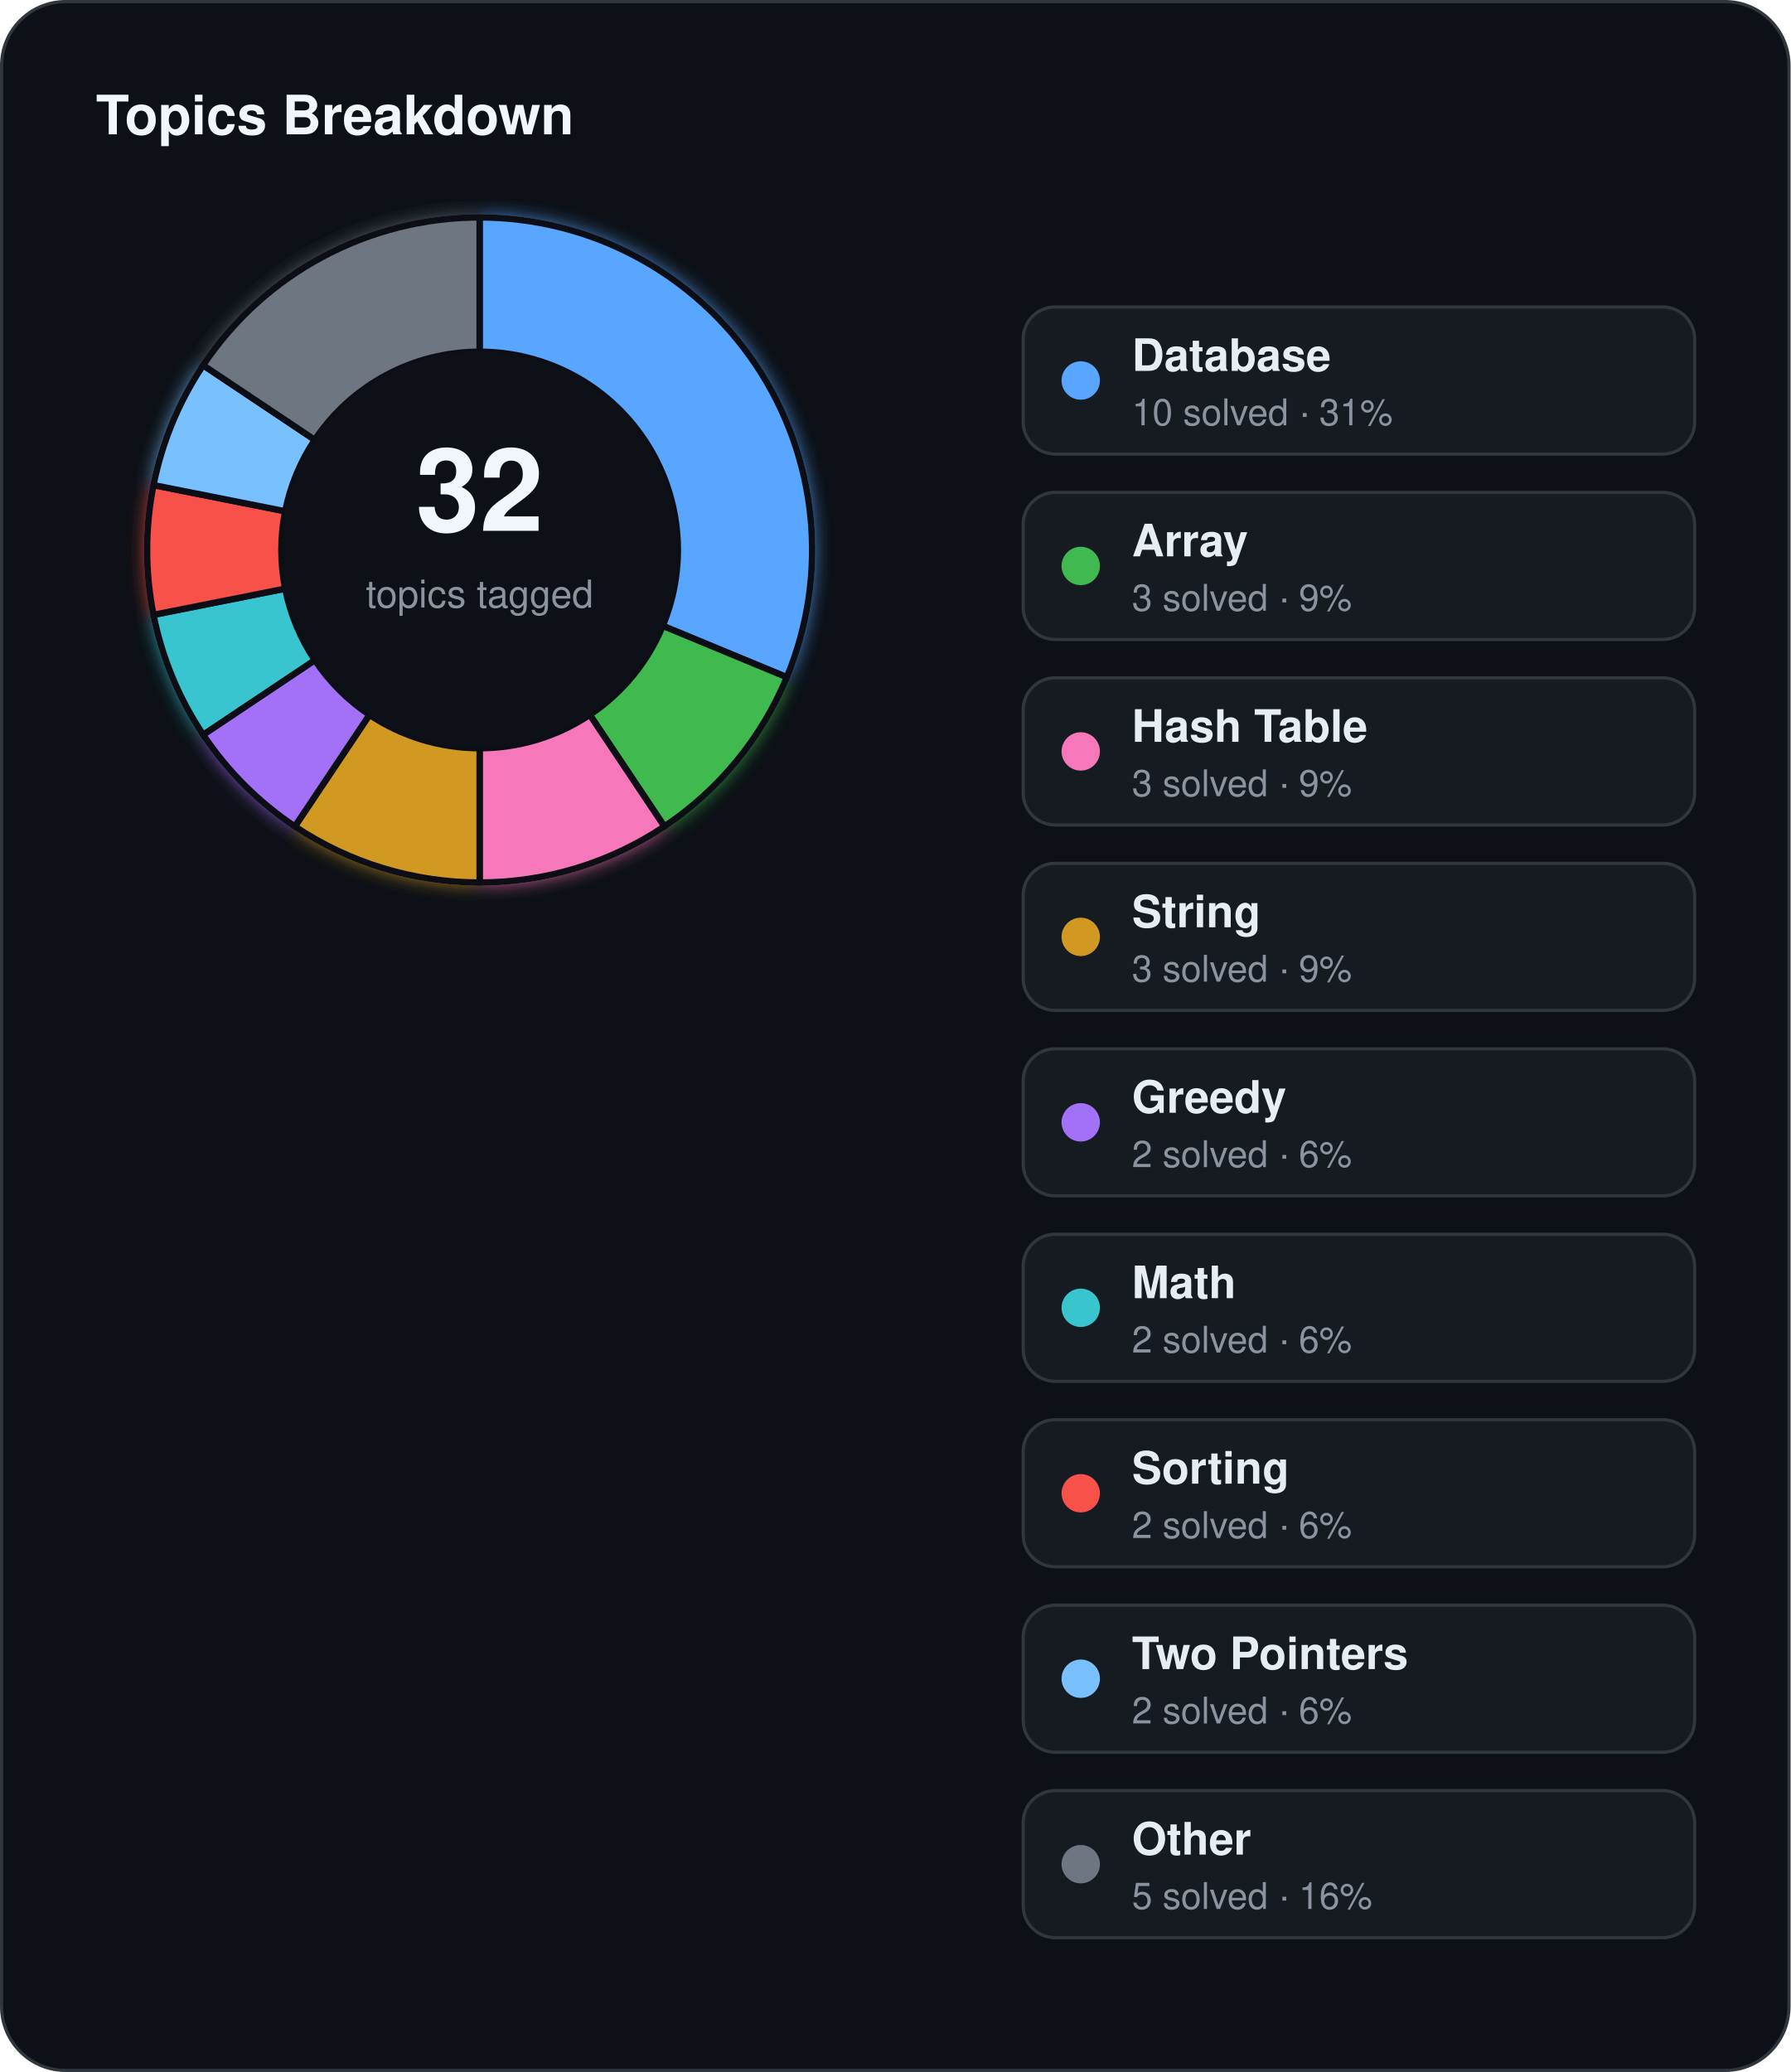
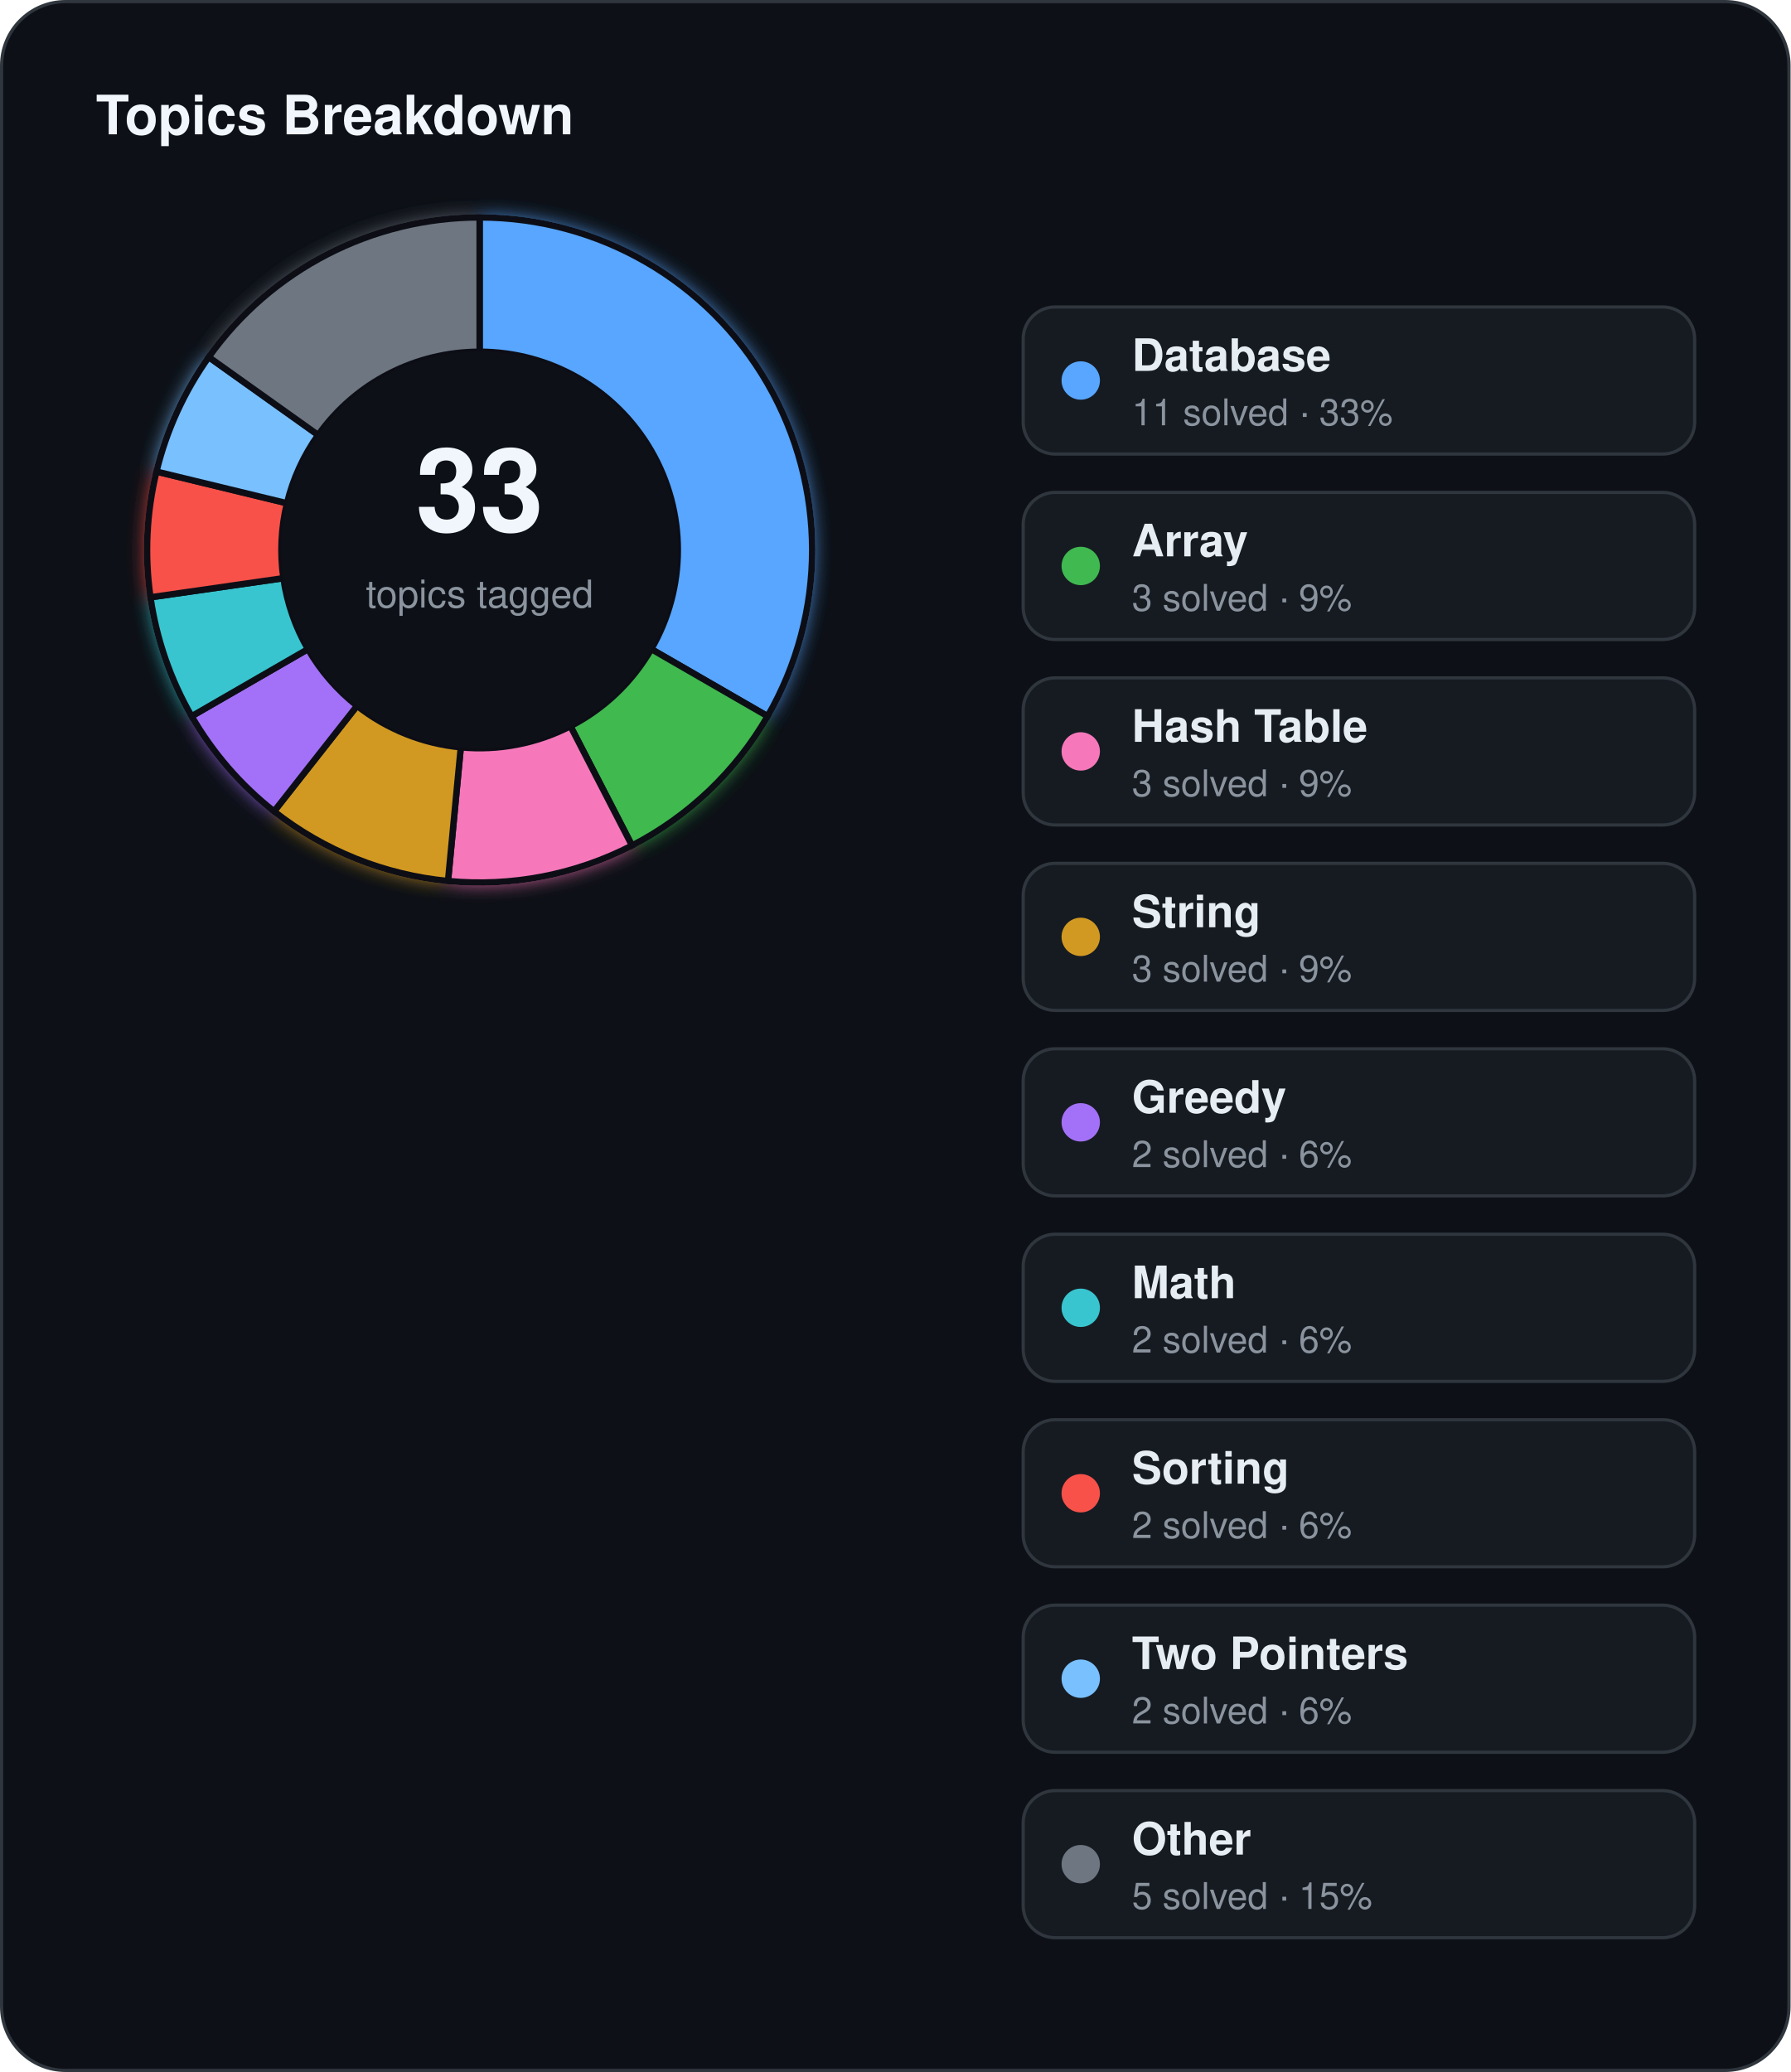
<svg xmlns="http://www.w3.org/2000/svg" width="560" height="648" viewBox="0 0 560 648">
  <defs>
    <filter id="topics-glow" x="-60%" y="-60%" width="220%" height="220%">
      <feGaussianBlur stdDeviation="3" result="blur" />
      <feMerge>
        <feMergeNode in="blur" />
        <feMergeNode in="SourceGraphic" />
      </feMerge>
    </filter>
  </defs>
  <rect x="0.5" y="0.5" width="559" height="647" rx="20" fill="#0d1117" stroke="#30363d" stroke-width="1" />
  <text x="30" y="42" fill="#f0f6fc" font-family="Segoe UI, Helvetica, Arial, sans-serif" font-size="17" font-weight="700">Topics Breakdown</text>
  <g filter="url(#topics-glow)">
-     <path d="M 150.00,68.00 A 104,104 0 0 1 246.08,211.80 L 207.28,195.73 A 62,62 0 0 0 150.00,110.00 Z" fill="#58a6ff" stroke="#0d1117" stroke-width="2" />
-     <path d="M 246.08,211.80 A 104,104 0 0 1 207.78,258.47 L 184.45,223.55 A 62,62 0 0 0 207.28,195.73 Z" fill="#3fb950" stroke="#0d1117" stroke-width="2" />
-     <path d="M 207.78,258.47 A 104,104 0 0 1 150.00,276.00 L 150.00,234.00 A 62,62 0 0 0 184.45,223.55 Z" fill="#f778ba" stroke="#0d1117" stroke-width="2" />
-     <path d="M 150.00,276.00 A 104,104 0 0 1 92.22,258.47 L 115.55,223.55 A 62,62 0 0 0 150.00,234.00 Z" fill="#d29922" stroke="#0d1117" stroke-width="2" />
-     <path d="M 92.22,258.47 A 104,104 0 0 1 63.53,229.78 L 98.45,206.45 A 62,62 0 0 0 115.55,223.55 Z" fill="#a371f7" stroke="#0d1117" stroke-width="2" />
-     <path d="M 63.53,229.78 A 104,104 0 0 1 48.00,192.29 L 89.19,184.10 A 62,62 0 0 0 98.45,206.45 Z" fill="#39c5cf" stroke="#0d1117" stroke-width="2" />
-     <path d="M 48.00,192.29 A 104,104 0 0 1 48.00,151.71 L 89.19,159.90 A 62,62 0 0 0 89.19,184.10 Z" fill="#f85149" stroke="#0d1117" stroke-width="2" />
-     <path d="M 48.00,151.71 A 104,104 0 0 1 63.53,114.22 L 98.45,137.55 A 62,62 0 0 0 89.19,159.90 Z" fill="#79c0ff" stroke="#0d1117" stroke-width="2" />
-     <path d="M 63.53,114.22 A 104,104 0 0 1 150.00,68.00 L 150.00,110.00 A 62,62 0 0 0 98.45,137.55 Z" fill="#6e7681" stroke="#0d1117" stroke-width="2" />
+     <path d="M 150.00,68.00 A 104,104 0 0 1 240.07,224.00 L 203.69,203.00 A 62,62 0 0 0 150.00,110.00 Z" fill="#58a6ff" stroke="#0d1117" stroke-width="2" />
+     <path d="M 240.07,224.00 A 104,104 0 0 1 197.66,264.44 L 178.41,227.11 A 62,62 0 0 0 203.69,203.00 Z" fill="#3fb950" stroke="#0d1117" stroke-width="2" />
+     <path d="M 197.66,264.44 A 104,104 0 0 1 140.11,275.53 L 144.11,233.72 A 62,62 0 0 0 178.41,227.11 Z" fill="#f778ba" stroke="#0d1117" stroke-width="2" />
+     <path d="M 140.11,275.53 A 104,104 0 0 1 85.71,253.75 L 111.67,220.74 A 62,62 0 0 0 144.11,233.72 Z" fill="#d29922" stroke="#0d1117" stroke-width="2" />
+     <path d="M 85.71,253.75 A 104,104 0 0 1 59.93,224.00 L 96.31,203.00 A 62,62 0 0 0 111.67,220.74 Z" fill="#a371f7" stroke="#0d1117" stroke-width="2" />
+     <path d="M 59.93,224.00 A 104,104 0 0 1 47.06,186.80 L 88.63,180.82 A 62,62 0 0 0 96.31,203.00 Z" fill="#39c5cf" stroke="#0d1117" stroke-width="2" />
+     <path d="M 47.06,186.80 A 104,104 0 0 1 48.93,147.48 L 89.75,157.38 A 62,62 0 0 0 88.63,180.82 Z" fill="#f85149" stroke="#0d1117" stroke-width="2" />
+     <path d="M 48.93,147.48 A 104,104 0 0 1 65.28,111.67 L 99.50,136.04 A 62,62 0 0 0 89.75,157.38 Z" fill="#79c0ff" stroke="#0d1117" stroke-width="2" />
+     <path d="M 65.28,111.67 A 104,104 0 0 1 150.00,68.00 L 150.00,110.00 A 62,62 0 0 0 99.50,136.04 Z" fill="#6e7681" stroke="#0d1117" stroke-width="2" />
  </g>
  <circle cx="150" cy="172" r="62" fill="#0d1117" />
-   <text x="150" y="166" text-anchor="middle" fill="#f0f6fc" font-family="Segoe UI, Helvetica, Arial, sans-serif" font-size="36" font-weight="700">32</text>
+   <text x="150" y="166" text-anchor="middle" fill="#f0f6fc" font-family="Segoe UI, Helvetica, Arial, sans-serif" font-size="36" font-weight="700">33</text>
  <text x="150" y="190" text-anchor="middle" fill="#8b949e" font-family="Segoe UI, Helvetica, Arial, sans-serif" font-size="12">topics tagged</text>
  <rect x="320" y="96" width="210" height="46" rx="10" fill="#161b22" stroke="#30363d" stroke-width="1" />
  <circle cx="338" cy="119" r="6" fill="#58a6ff" />
  <text x="354" y="116" fill="#e6edf3" font-family="Segoe UI, Helvetica, Arial, sans-serif" font-size="14" font-weight="600">Database</text>
-   <text x="354" y="133" fill="#8b949e" font-family="Segoe UI, Helvetica, Arial, sans-serif" font-size="11.5">10 solved · 31%</text>
+   <text x="354" y="133" fill="#8b949e" font-family="Segoe UI, Helvetica, Arial, sans-serif" font-size="11.5">11 solved · 33%</text>
  <rect x="320" y="154" width="210" height="46" rx="10" fill="#161b22" stroke="#30363d" stroke-width="1" />
  <circle cx="338" cy="177" r="6" fill="#3fb950" />
  <text x="354" y="174" fill="#e6edf3" font-family="Segoe UI, Helvetica, Arial, sans-serif" font-size="14" font-weight="600">Array</text>
  <text x="354" y="191" fill="#8b949e" font-family="Segoe UI, Helvetica, Arial, sans-serif" font-size="11.5">3 solved · 9%</text>
  <rect x="320" y="212" width="210" height="46" rx="10" fill="#161b22" stroke="#30363d" stroke-width="1" />
  <circle cx="338" cy="235" r="6" fill="#f778ba" />
  <text x="354" y="232" fill="#e6edf3" font-family="Segoe UI, Helvetica, Arial, sans-serif" font-size="14" font-weight="600">Hash Table</text>
  <text x="354" y="249" fill="#8b949e" font-family="Segoe UI, Helvetica, Arial, sans-serif" font-size="11.5">3 solved · 9%</text>
  <rect x="320" y="270" width="210" height="46" rx="10" fill="#161b22" stroke="#30363d" stroke-width="1" />
  <circle cx="338" cy="293" r="6" fill="#d29922" />
  <text x="354" y="290" fill="#e6edf3" font-family="Segoe UI, Helvetica, Arial, sans-serif" font-size="14" font-weight="600">String</text>
  <text x="354" y="307" fill="#8b949e" font-family="Segoe UI, Helvetica, Arial, sans-serif" font-size="11.5">3 solved · 9%</text>
  <rect x="320" y="328" width="210" height="46" rx="10" fill="#161b22" stroke="#30363d" stroke-width="1" />
  <circle cx="338" cy="351" r="6" fill="#a371f7" />
  <text x="354" y="348" fill="#e6edf3" font-family="Segoe UI, Helvetica, Arial, sans-serif" font-size="14" font-weight="600">Greedy</text>
  <text x="354" y="365" fill="#8b949e" font-family="Segoe UI, Helvetica, Arial, sans-serif" font-size="11.5">2 solved · 6%</text>
  <rect x="320" y="386" width="210" height="46" rx="10" fill="#161b22" stroke="#30363d" stroke-width="1" />
  <circle cx="338" cy="409" r="6" fill="#39c5cf" />
  <text x="354" y="406" fill="#e6edf3" font-family="Segoe UI, Helvetica, Arial, sans-serif" font-size="14" font-weight="600">Math</text>
  <text x="354" y="423" fill="#8b949e" font-family="Segoe UI, Helvetica, Arial, sans-serif" font-size="11.5">2 solved · 6%</text>
  <rect x="320" y="444" width="210" height="46" rx="10" fill="#161b22" stroke="#30363d" stroke-width="1" />
  <circle cx="338" cy="467" r="6" fill="#f85149" />
  <text x="354" y="464" fill="#e6edf3" font-family="Segoe UI, Helvetica, Arial, sans-serif" font-size="14" font-weight="600">Sorting</text>
  <text x="354" y="481" fill="#8b949e" font-family="Segoe UI, Helvetica, Arial, sans-serif" font-size="11.5">2 solved · 6%</text>
  <rect x="320" y="502" width="210" height="46" rx="10" fill="#161b22" stroke="#30363d" stroke-width="1" />
  <circle cx="338" cy="525" r="6" fill="#79c0ff" />
  <text x="354" y="522" fill="#e6edf3" font-family="Segoe UI, Helvetica, Arial, sans-serif" font-size="14" font-weight="600">Two Pointers</text>
  <text x="354" y="539" fill="#8b949e" font-family="Segoe UI, Helvetica, Arial, sans-serif" font-size="11.5">2 solved · 6%</text>
  <rect x="320" y="560" width="210" height="46" rx="10" fill="#161b22" stroke="#30363d" stroke-width="1" />
  <circle cx="338" cy="583" r="6" fill="#6e7681" />
  <text x="354" y="580" fill="#e6edf3" font-family="Segoe UI, Helvetica, Arial, sans-serif" font-size="14" font-weight="600">Other</text>
-   <text x="354" y="597" fill="#8b949e" font-family="Segoe UI, Helvetica, Arial, sans-serif" font-size="11.5">5 solved · 16%</text>
+   <text x="354" y="597" fill="#8b949e" font-family="Segoe UI, Helvetica, Arial, sans-serif" font-size="11.5">5 solved · 15%</text>
</svg>
